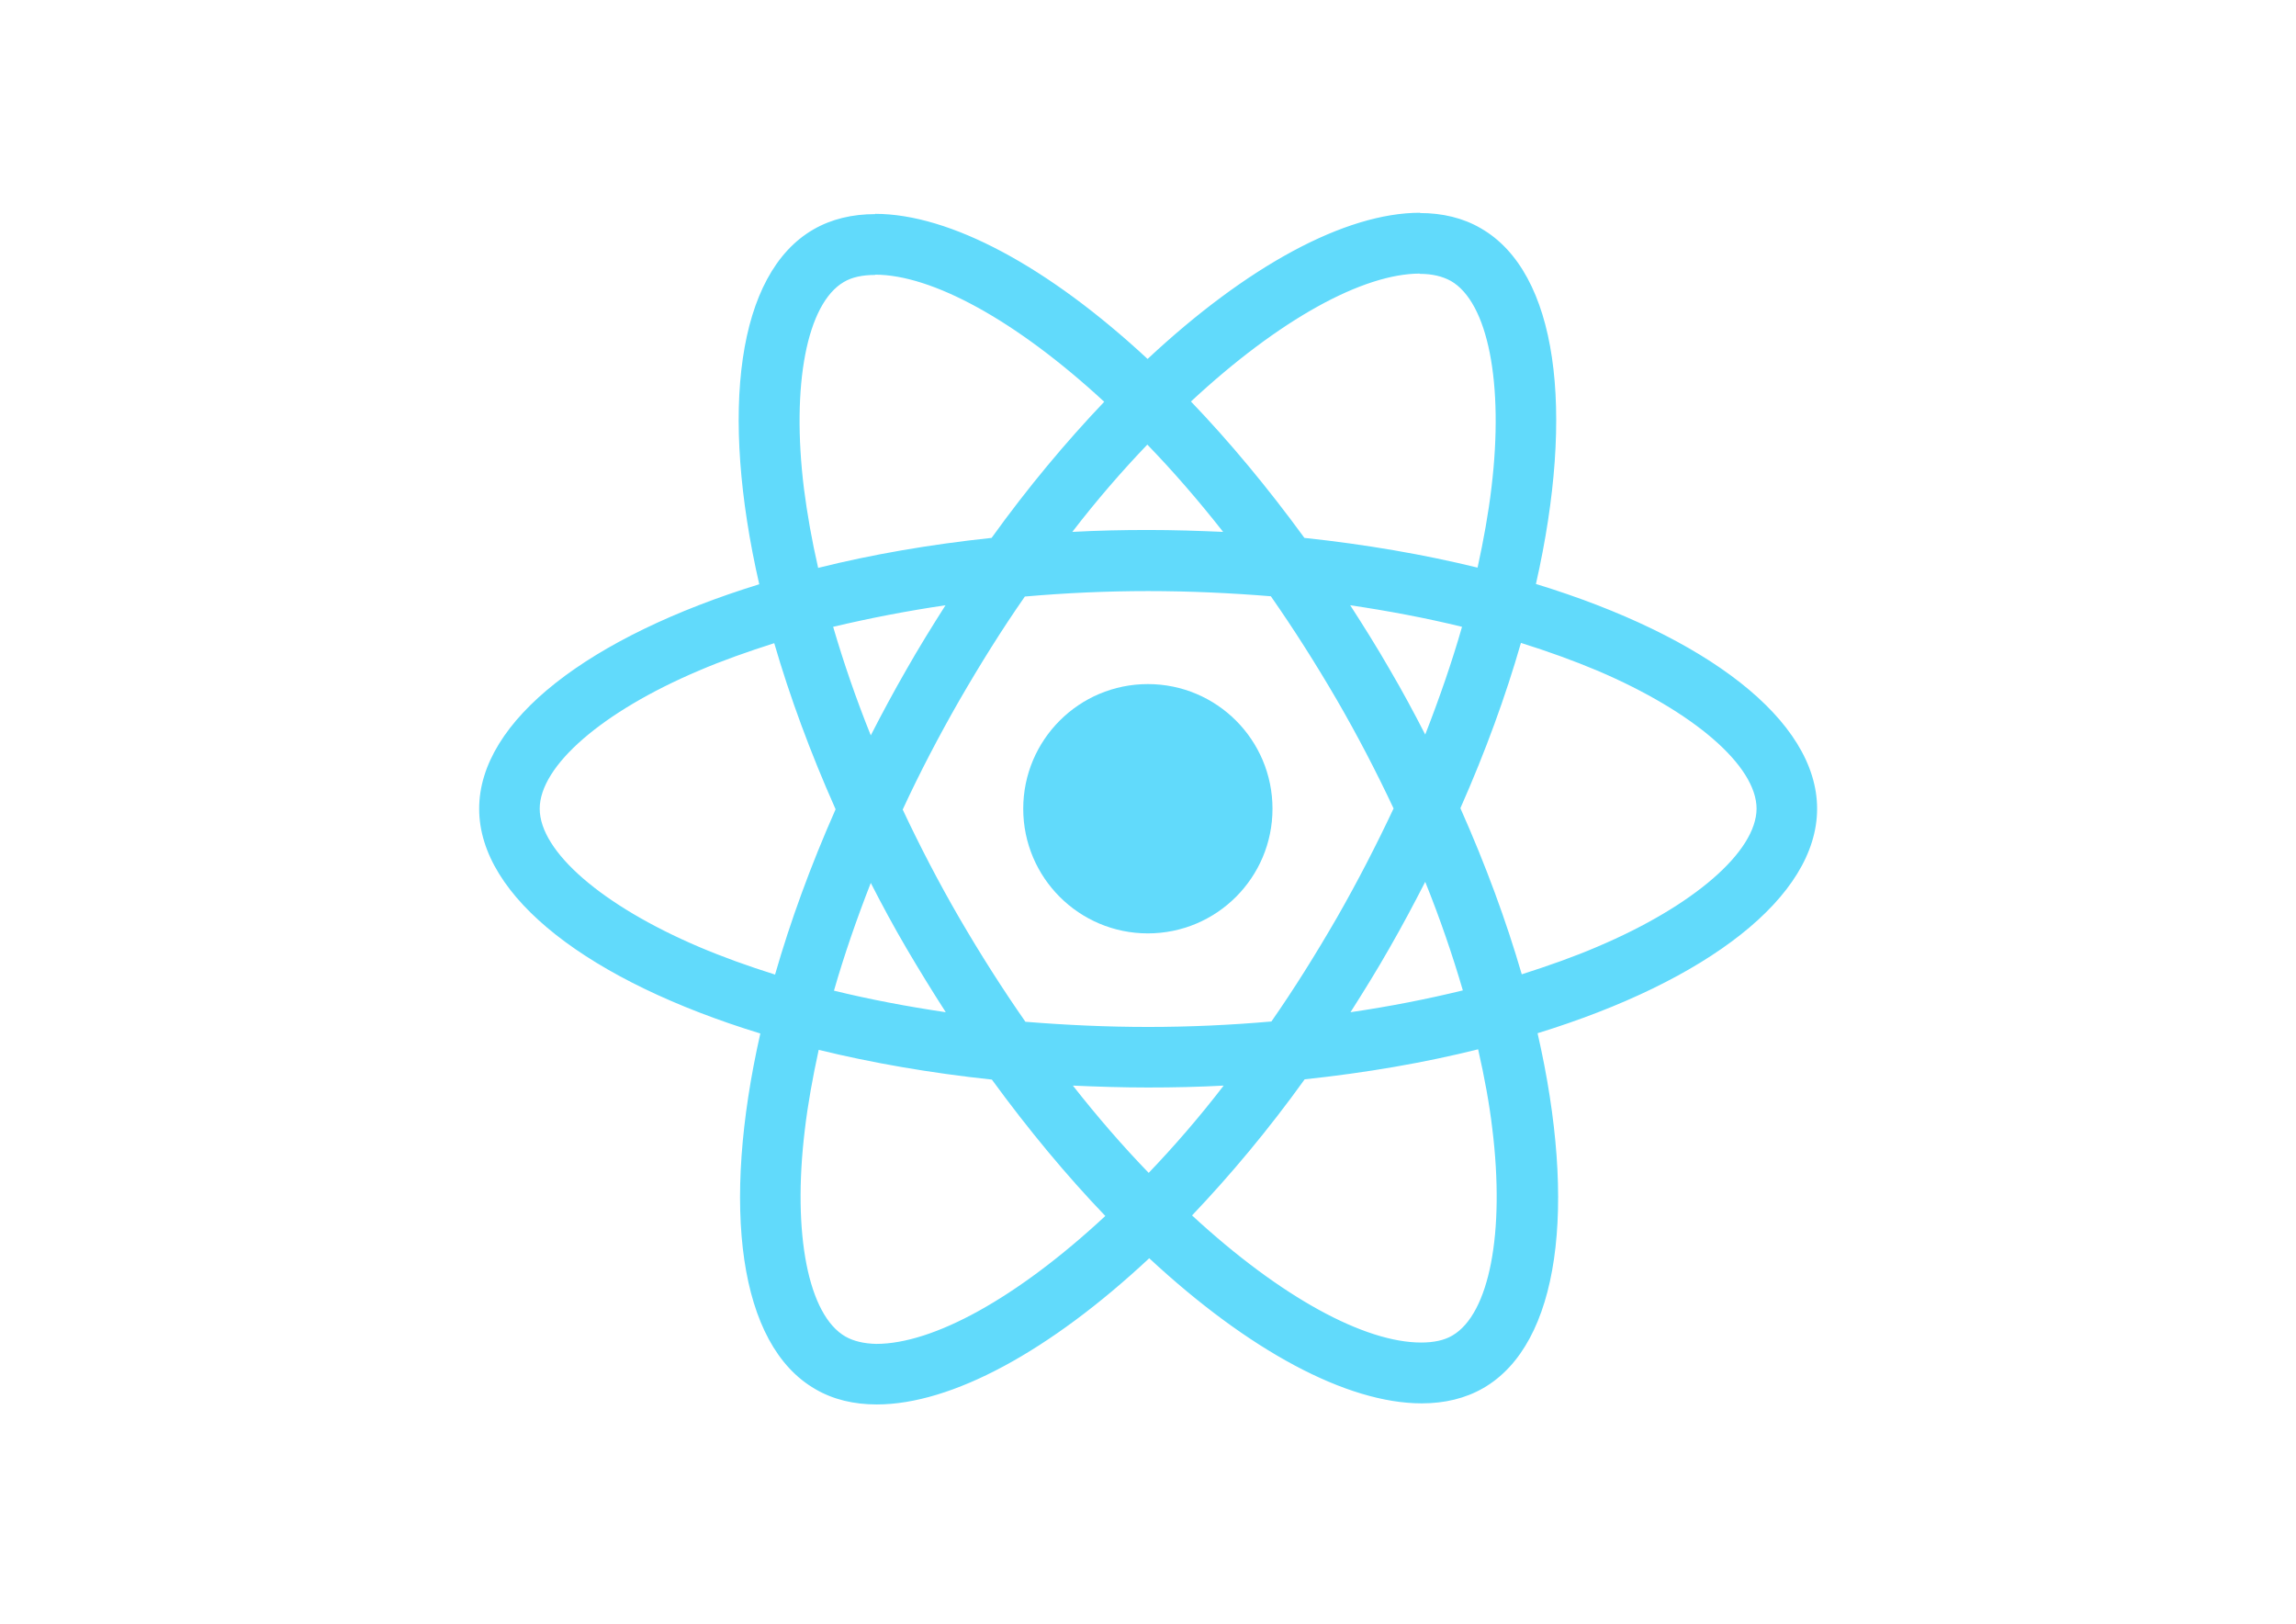
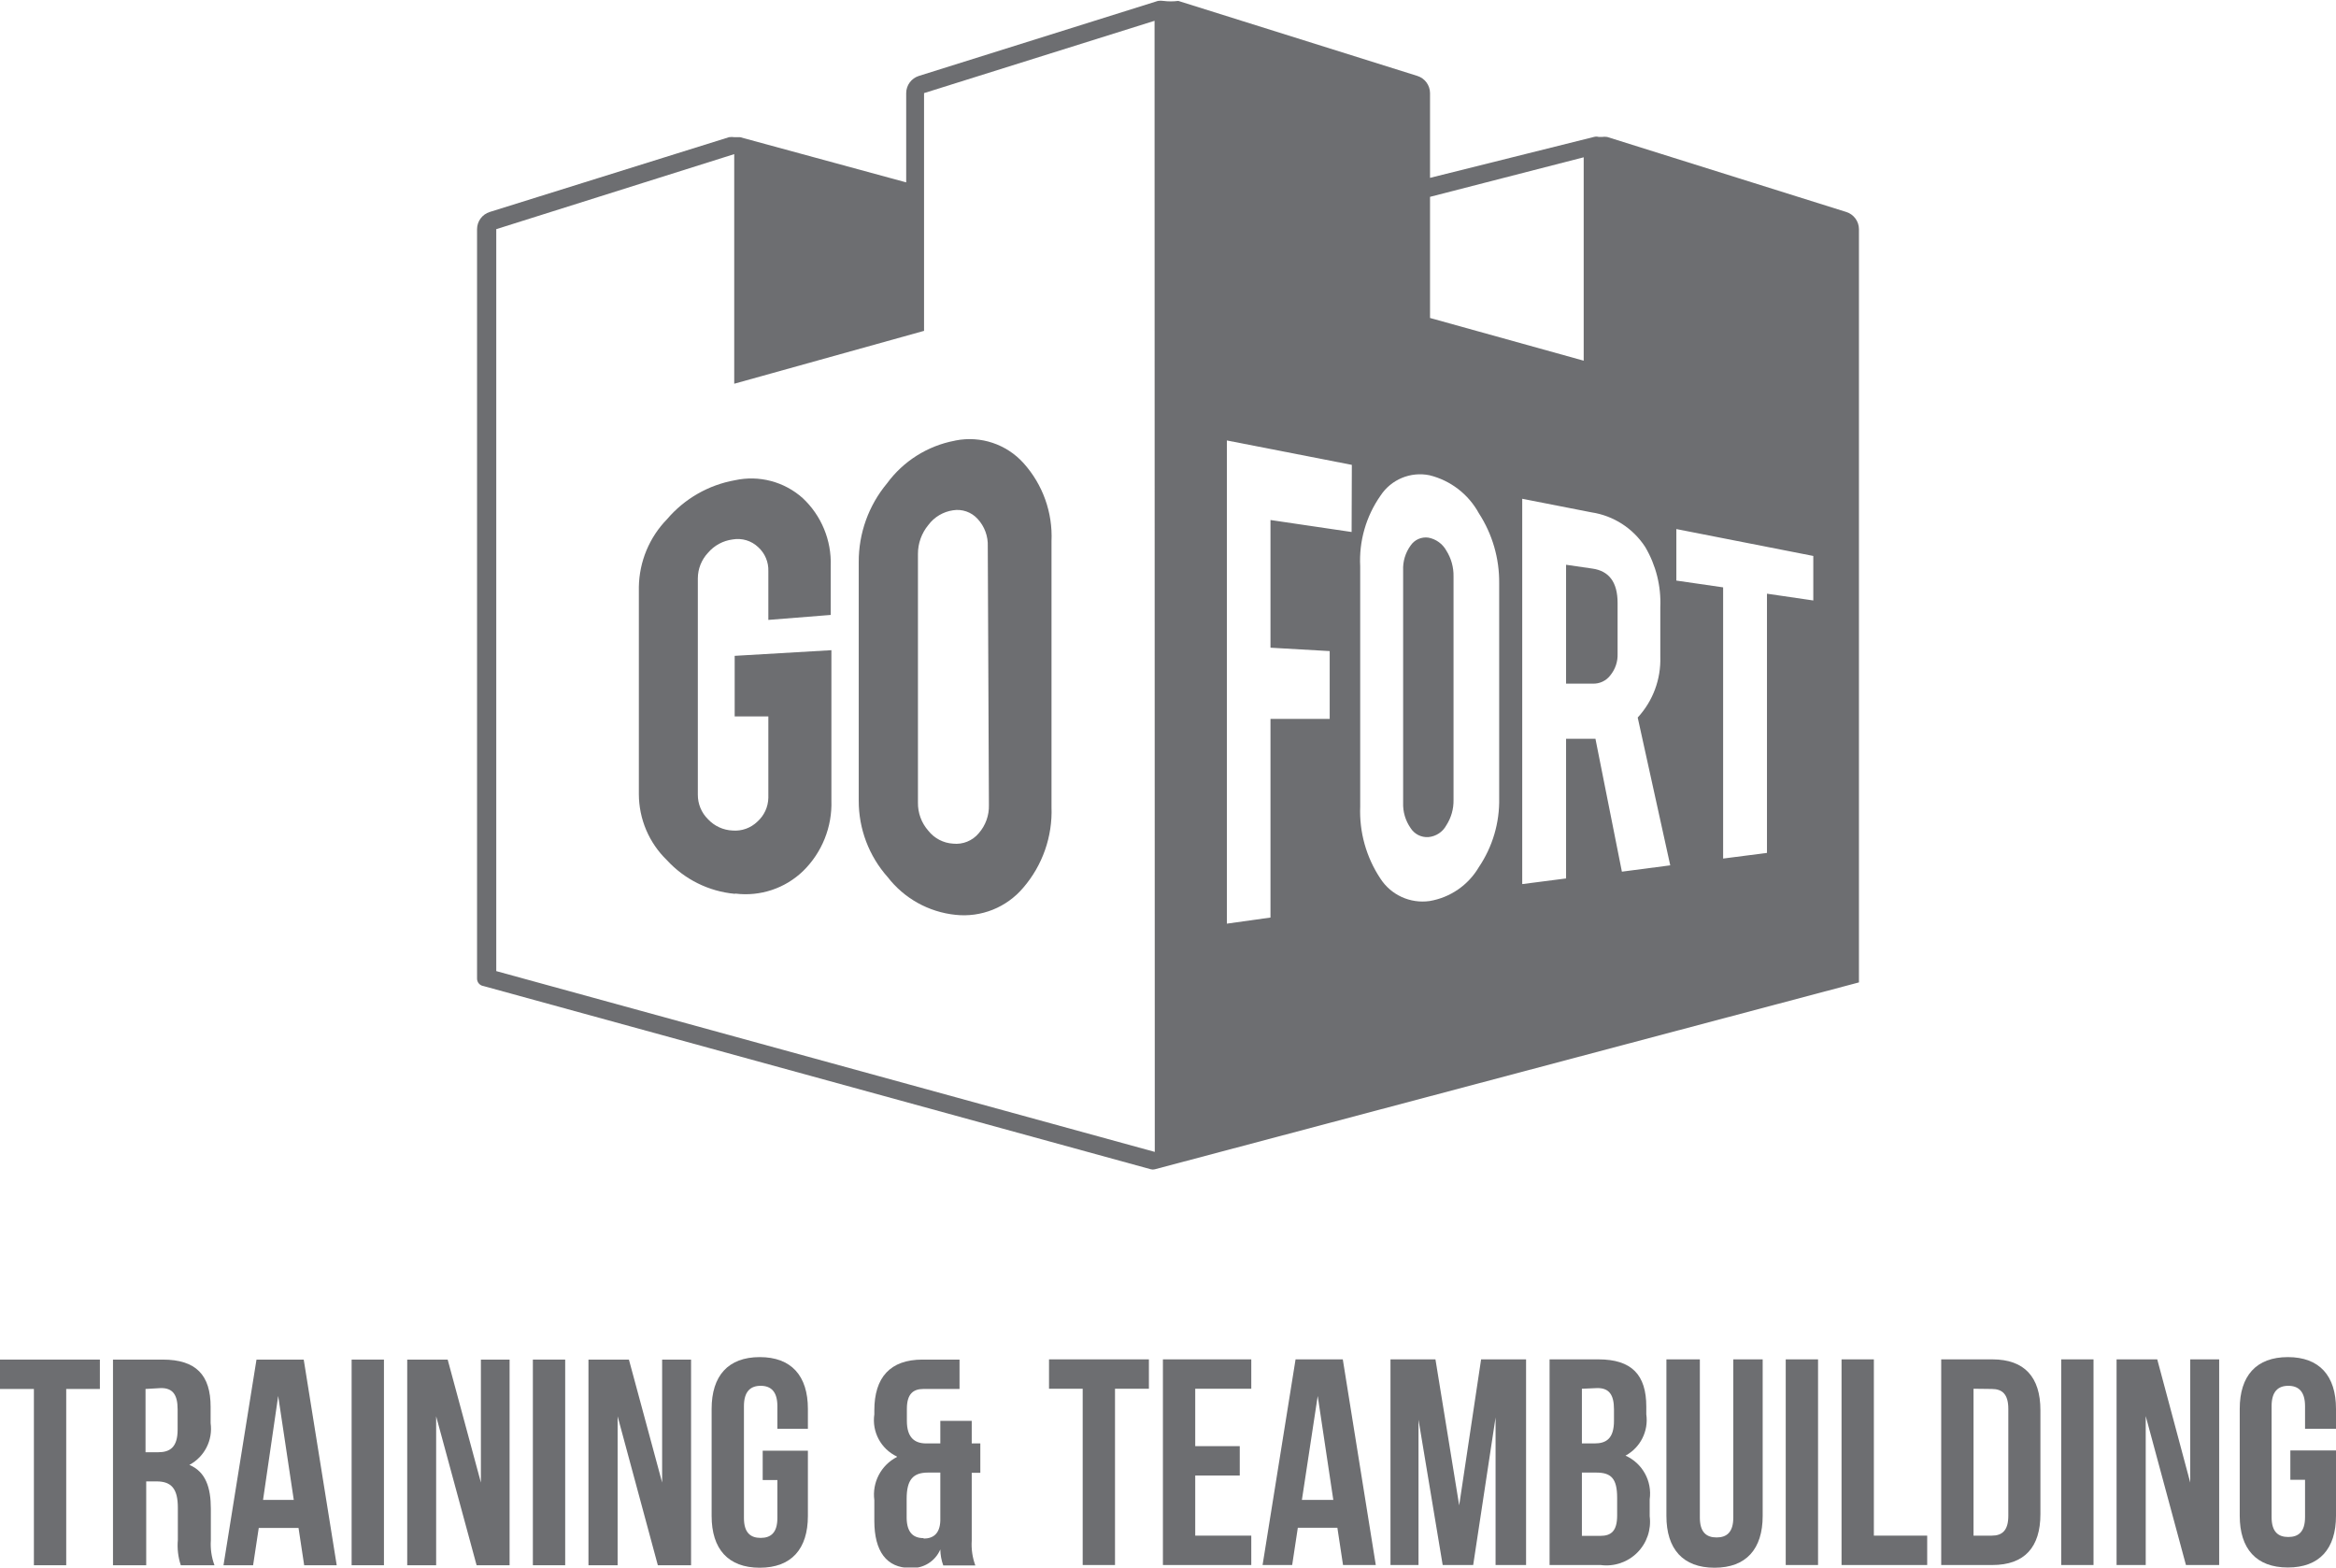
- <svg xmlns="http://www.w3.org/2000/svg" viewBox="0 0 841.9 595.3">
-   <g fill="#61DAFB">
-     <path d="M666.3 296.5c0-32.5-40.7-63.3-103.1-82.4 14.4-63.6 8-114.2-20.2-130.4-6.5-3.8-14.1-5.6-22.4-5.6v22.3c4.6 0 8.3.9 11.4 2.6 13.6 7.8 19.5 37.5 14.9 75.7-1.1 9.4-2.9 19.3-5.1 29.4-19.6-4.8-41-8.5-63.5-10.9-13.5-18.5-27.5-35.3-41.6-50 32.6-30.3 63.2-46.9 84-46.9V78c-27.5 0-63.5 19.6-99.9 53.6-36.4-33.8-72.4-53.2-99.9-53.2v22.3c20.7 0 51.4 16.5 84 46.6-14 14.7-28 31.4-41.3 49.9-22.6 2.4-44 6.1-63.6 11-2.3-10-4-19.7-5.2-29-4.7-38.2 1.1-67.9 14.6-75.8 3-1.8 6.9-2.6 11.5-2.6V78.5c-8.4 0-16 1.8-22.6 5.6-28.1 16.2-34.4 66.7-19.9 130.1-62.2 19.2-102.7 49.9-102.7 82.3 0 32.5 40.7 63.3 103.1 82.4-14.4 63.6-8 114.2 20.2 130.4 6.5 3.8 14.1 5.6 22.5 5.6 27.5 0 63.5-19.6 99.9-53.6 36.4 33.8 72.4 53.2 99.9 53.2 8.4 0 16-1.8 22.6-5.6 28.1-16.2 34.4-66.7 19.9-130.1 62-19.1 102.5-49.9 102.5-82.3zm-130.2-66.7c-3.7 12.9-8.3 26.2-13.5 39.5-4.1-8-8.4-16-13.1-24-4.6-8-9.5-15.8-14.4-23.4 14.2 2.1 27.9 4.7 41 7.9zm-45.8 106.5c-7.8 13.5-15.8 26.3-24.1 38.2-14.9 1.3-30 2-45.2 2-15.1 0-30.2-.7-45-1.9-8.3-11.9-16.4-24.6-24.2-38-7.6-13.1-14.5-26.4-20.8-39.8 6.2-13.4 13.2-26.8 20.7-39.9 7.8-13.5 15.8-26.3 24.1-38.2 14.9-1.3 30-2 45.2-2 15.1 0 30.2.7 45 1.9 8.3 11.9 16.4 24.6 24.2 38 7.6 13.1 14.5 26.4 20.8 39.8-6.3 13.4-13.2 26.8-20.7 39.9zm32.3-13c5.4 13.4 10 26.8 13.8 39.8-13.1 3.2-26.9 5.9-41.2 8 4.9-7.7 9.8-15.6 14.4-23.7 4.6-8 8.9-16.1 13-24.1zM421.2 430c-9.3-9.6-18.6-20.3-27.8-32 9 .4 18.2.7 27.5.7 9.4 0 18.7-.2 27.8-.7-9 11.7-18.3 22.4-27.5 32zm-74.4-58.9c-14.2-2.1-27.9-4.7-41-7.9 3.7-12.9 8.3-26.2 13.5-39.5 4.1 8 8.4 16 13.1 24 4.7 8 9.5 15.8 14.4 23.4zM420.7 163c9.3 9.6 18.6 20.3 27.8 32-9-.4-18.2-.7-27.5-.7-9.4 0-18.7.2-27.8.7 9-11.7 18.3-22.4 27.5-32zm-74 58.9c-4.9 7.7-9.8 15.6-14.4 23.7-4.6 8-8.9 16-13 24-5.4-13.4-10-26.8-13.8-39.8 13.1-3.1 26.9-5.8 41.2-7.9zm-90.5 125.2c-35.4-15.1-58.3-34.9-58.3-50.6 0-15.7 22.9-35.6 58.3-50.6 8.6-3.7 18-7 27.7-10.1 5.7 19.6 13.2 40 22.5 60.9-9.2 20.8-16.6 41.1-22.2 60.6-9.9-3.1-19.3-6.5-28-10.2zM310 490c-13.6-7.8-19.5-37.5-14.9-75.7 1.1-9.4 2.9-19.3 5.1-29.4 19.6 4.8 41 8.5 63.5 10.9 13.5 18.5 27.5 35.3 41.6 50-32.6 30.3-63.2 46.9-84 46.9-4.5-.1-8.3-1-11.3-2.7zm237.2-76.2c4.7 38.2-1.1 67.9-14.6 75.8-3 1.8-6.9 2.6-11.5 2.6-20.7 0-51.4-16.5-84-46.6 14-14.7 28-31.4 41.3-49.9 22.6-2.4 44-6.1 63.6-11 2.3 10.1 4.1 19.8 5.2 29.1zm38.5-66.7c-8.6 3.7-18 7-27.7 10.1-5.7-19.6-13.2-40-22.5-60.9 9.2-20.8 16.6-41.1 22.2-60.6 9.9 3.1 19.3 6.5 28.1 10.2 35.4 15.1 58.3 34.9 58.3 50.6-.1 15.7-23 35.6-58.4 50.6zM320.8 78.4z" />
-     <circle cx="420.9" cy="296.5" r="45.7" />
-     <path d="M520.5 78.1z" />
+ <svg xmlns="http://www.w3.org/2000/svg" id="Layer_1" data-name="Layer 1" viewBox="0 0 103.37 69.37">
+   <defs>
+     <style>.cls-1{fill:none;}.cls-2{clip-path:url(#clip-path);}.cls-3{fill:#6d6e71;}.cls-4{clip-path:url(#clip-path-2);}</style>
+     <clipPath id="clip-path" transform="translate(0 -0.13)">
+       <rect class="cls-1" width="103.52" height="69.5" />
+     </clipPath>
+     <clipPath id="clip-path-2" transform="translate(0 -0.13)">
+       <rect class="cls-1" y="0.13" width="103.37" height="69.36" />
+     </clipPath>
+   </defs>
+   <g class="cls-2">
+     <path class="cls-3" d="M32.51,39.68a4.66,4.66,0,0,1-3-1.49,4.08,4.08,0,0,1-1.24-2.92V26.1a4.4,4.4,0,0,1,1.25-3,5.13,5.13,0,0,1,3-1.72,3.41,3.41,0,0,1,3,.79,3.92,3.92,0,0,1,1.24,3v2.17L34,27.56V25.41a1.37,1.37,0,0,0-.45-1.07A1.31,1.31,0,0,0,32.42,24a1.72,1.72,0,0,0-1.09.59,1.66,1.66,0,0,0-.45,1.13v9.57a1.51,1.51,0,0,0,.45,1.09,1.58,1.58,0,0,0,1.09.5,1.41,1.41,0,0,0,1.09-.39A1.45,1.45,0,0,0,34,35.43V31.83l-1.49,0V29.15l4.28-.25v6.65a4.17,4.17,0,0,1-1.25,3.12,3.66,3.66,0,0,1-3,1" transform="translate(0 -0.13)" />
+     <path class="cls-3" d="M42.29,19.62a3.21,3.21,0,0,1,3,1,4.84,4.84,0,0,1,1.24,3.46V35.84a5.17,5.17,0,0,1-1.25,3.57,3.44,3.44,0,0,1-3,1.2,4.36,4.36,0,0,1-3-1.67A5.06,5.06,0,0,1,38,35.56V25a5.4,5.4,0,0,1,1.25-3.48,4.83,4.83,0,0,1,3-1.89m1.46,4.68a1.69,1.69,0,0,0-.45-1.22,1.21,1.21,0,0,0-1.09-.38,1.66,1.66,0,0,0-1.09.65,2,2,0,0,0-.46,1.28v11a1.84,1.84,0,0,0,.46,1.25,1.51,1.51,0,0,0,1.09.57A1.3,1.3,0,0,0,43.31,37a1.81,1.81,0,0,0,.45-1.25Z" transform="translate(0 -0.13)" />
+     <path class="cls-3" d="M63.21,23.92a.81.81,0,0,0-.79.35,1.74,1.74,0,0,0-.33,1.1V35.65a1.84,1.84,0,0,0,.33,1.12.86.86,0,0,0,.79.4,1,1,0,0,0,.79-.52,2,2,0,0,0,.32-1.13V25.64A2.07,2.07,0,0,0,64,24.49,1.15,1.15,0,0,0,63.21,23.92Z" transform="translate(0 -0.13)" />
+     <path class="cls-3" d="M81.7,9.51,71.12,6.19a.81.81,0,0,0-.24,0h-.13a.4.4,0,0,0-.22,0L63.28,8V4.25a.8.8,0,0,0-.56-.76L52.14.17a2.56,2.56,0,0,1-.66,0,.79.79,0,0,0-.24,0L40.66,3.49a.8.8,0,0,0-.56.76V8.2l-7.35-2h-.07l-.18,0a.81.81,0,0,0-.24,0L21.67,9.51a.8.8,0,0,0-.56.76V43.44h0a.33.33,0,0,0,.28.32l29.54,8.11a.32.32,0,0,0,.17,0v0l31.16-8.27V10.27A.8.8,0,0,0,81.7,9.51ZM51.1,51.1h0l-29.14-8V10.27L32.49,6.95V17.11l8.4-2.34V4.25l10.2-3.2ZM63.28,8.84l6.8-1.75v9l-6.8-1.89ZM59.81,23.67l-3.59-.53v5.65l2.62.15v3l-2.62,0v8.79L54.29,41V19.62l5.53,1.08Zm6.53,11.78a5.26,5.26,0,0,1-.9,3.05A3.13,3.13,0,0,1,63.26,40,2.22,2.22,0,0,1,61.08,39a5.37,5.37,0,0,1-.89-3.18V25.19a5,5,0,0,1,.9-3.13,2.09,2.09,0,0,1,2.17-.9,3.42,3.42,0,0,1,2.18,1.68,5.58,5.58,0,0,1,.9,3.1Zm5.43,3.25L70.6,32.82H69.3V39l-1.94.25V22.2l3.06.6a3.45,3.45,0,0,1,2.38,1.53A4.83,4.83,0,0,1,73.47,27v2.19a3.78,3.78,0,0,1-1,2.69l1.44,6.54Zm8.47-12-2.05-.3V37.87l-1.94.25v-12l-2.07-.3V23.54l6.06,1.19Z" transform="translate(0 -0.13)" />
+     <path class="cls-3" d="M70.47,25.29l-1.17-.17v5.26l1.17,0a.93.93,0,0,0,.79-.37,1.42,1.42,0,0,0,.32-.95V26.81Q71.58,25.45,70.47,25.29Z" transform="translate(0 -0.13)" />
+     <polyline class="cls-3" points="0 60.16 4.42 60.16 4.42 61.46 2.93 61.46 2.93 69.26 1.5 69.26 1.5 61.46 0 61.46 0 60.16" />
+     <path class="cls-3" d="M8,69.39a2.8,2.8,0,0,1-.13-1.12V66.84c0-.84-.29-1.16-.94-1.16H6.47v3.71H5v-9.1H7.2c1.48,0,2.12.69,2.12,2.09v.72a1.81,1.81,0,0,1-.94,1.85c.72.3.95,1,.95,1.94v1.4a2.68,2.68,0,0,0,.16,1.1H8m-1.56-7.8v2.8H7c.53,0,.86-.23.86-1v-.9c0-.65-.22-.94-.73-.94Z" transform="translate(0 -0.13)" />
+     <path class="cls-3" d="M14.9,69.39H13.46l-.25-1.65H11.45l-.25,1.65H9.89l1.46-9.1h2.09l1.46,9.1M11.64,66.5H13l-.69-4.6Z" transform="translate(0 -0.13)" />
+     <rect class="cls-3" x="15.56" y="60.16" width="1.43" height="9.1" />
+     <polyline class="cls-3" points="19.3 62.67 19.3 69.26 18.02 69.26 18.02 60.16 19.81 60.16 21.28 65.6 21.28 60.16 22.55 60.16 22.55 69.26 21.09 69.26 19.3 62.67" />
+     <rect class="cls-3" x="23.58" y="60.16" width="1.43" height="9.1" />
+   </g>
+   <g class="cls-4">
+     <g class="cls-2">
+       <polyline class="cls-3" points="27.33 62.67 27.33 69.26 26.04 69.26 26.04 60.16 27.83 60.16 29.3 65.6 29.3 60.16 30.58 60.16 30.58 69.26 29.11 69.26 27.33 62.67" />
+       <path class="cls-3" d="M33.75,64.32h2v2.89c0,1.46-.73,2.29-2.13,2.29s-2.13-.83-2.13-2.29V62.47c0-1.46.73-2.29,2.13-2.29s2.13.83,2.13,2.29v.88H34.4v-1c0-.65-.29-.9-.74-.9s-.74.25-.74.9V67.3c0,.65.29.88.74.88s.74-.23.74-.88V65.62h-.65v-1.3" transform="translate(0 -0.13)" />
+       <path class="cls-3" d="M39.69,64.58a1.78,1.78,0,0,1-1-1.87v-.17c0-1.46.7-2.25,2.13-2.25h1.64v1.3H40.86c-.46,0-.73.23-.73.88V63c0,.73.33,1,.86,1h.62V63H43v1h.38v1.3H43v3a2.68,2.68,0,0,0,.16,1.1H41.74a2.17,2.17,0,0,1-.13-.71,1.35,1.35,0,0,1-1.33.82c-1.05,0-1.59-.74-1.59-2.08v-.92a1.87,1.87,0,0,1,1-1.91m1.18,3.61c.43,0,.72-.22.74-.79V65.29h-.55c-.65,0-.94.31-.94,1.16v.85C40.13,67.95,40.42,68.19,40.87,68.19Z" transform="translate(0 -0.13)" />
+     </g>
+   </g>
+   <g class="cls-2">
+     <polyline class="cls-3" points="46.42 60.15 50.84 60.15 50.84 61.45 49.34 61.45 49.34 69.25 47.91 69.25 47.91 61.45 46.42 61.45 46.42 60.15" />
+     <polyline class="cls-3" points="52.89 63.99 54.86 63.99 54.86 65.29 52.89 65.29 52.89 67.95 55.37 67.95 55.37 69.25 51.46 69.25 51.46 60.15 55.37 60.15 55.37 61.45 52.89 61.45 52.89 63.99" />
+     <path class="cls-3" d="M60.88,69.38H59.43l-.25-1.65H57.43l-.25,1.65H55.87l1.46-9.1h2.09l1.46,9.1M57.61,66.5H59l-.69-4.6Z" transform="translate(0 -0.13)" />
+     <polyline class="cls-3" points="64.57 66.61 65.54 60.15 67.53 60.15 67.53 69.25 66.18 69.25 66.18 62.72 65.19 69.25 63.84 69.25 62.77 62.82 62.77 69.25 61.53 69.25 61.53 60.15 63.52 60.15 64.57 66.61" />
+   </g>
+   <g class="cls-4">
+     <g class="cls-2">
+       <path class="cls-3" d="M72.85,62.38v.33a1.79,1.79,0,0,1-.92,1.83A1.84,1.84,0,0,1,73,66.48v.74a1.93,1.93,0,0,1-2.17,2.16H68.57v-9.1h2.16c1.48,0,2.12.69,2.12,2.09M70,61.58V64h.56c.53,0,.86-.23.86-1v-.51c0-.65-.22-.94-.73-.94Zm0,3.71v2.8h.82c.48,0,.74-.22.74-.9v-.79c0-.85-.27-1.11-.92-1.11Z" transform="translate(0 -0.13)" />
+       <path class="cls-3" d="M75.22,60.28v7c0,.65.29.88.74.88s.74-.23.74-.88v-7H78v6.93c0,1.46-.73,2.29-2.13,2.29s-2.13-.83-2.13-2.29V60.28h1.43" transform="translate(0 -0.13)" />
+     </g>
+   </g>
+   <g class="cls-2">
+     <rect class="cls-3" x="79.02" y="60.15" width="1.43" height="9.1" />
+     <polyline class="cls-3" points="81.49 60.15 82.92 60.15 82.92 67.95 85.28 67.95 85.28 69.25 81.49 69.25 81.49 60.15" />
+     <path class="cls-3" d="M85.9,60.28h2.26c1.43,0,2.13.79,2.13,2.25v4.6c0,1.46-.7,2.25-2.13,2.25H85.9v-9.1m1.43,1.3v6.5h.81c.46,0,.73-.23.73-.88V62.47c0-.65-.27-.88-.73-.88Z" transform="translate(0 -0.13)" />
+     <rect class="cls-3" x="91.21" y="60.15" width="1.43" height="9.1" />
+     <polyline class="cls-3" points="94.95 62.66 94.95 69.25 93.66 69.25 93.66 60.15 95.46 60.15 96.92 65.6 96.92 60.15 98.2 60.15 98.2 69.25 96.73 69.25 94.95 62.66" />
+     <path class="cls-3" d="M101.37,64.31h2V67.2c0,1.46-.73,2.29-2.13,2.29s-2.13-.83-2.13-2.29V62.47c0-1.46.73-2.29,2.13-2.29s2.13.83,2.13,2.29v.88H102v-1c0-.65-.29-.9-.74-.9s-.74.25-.74.9v4.91c0,.65.29.88.74.88s.74-.23.74-.88V65.61h-.65v-1.3" transform="translate(0 -0.13)" />
  </g>
</svg>
